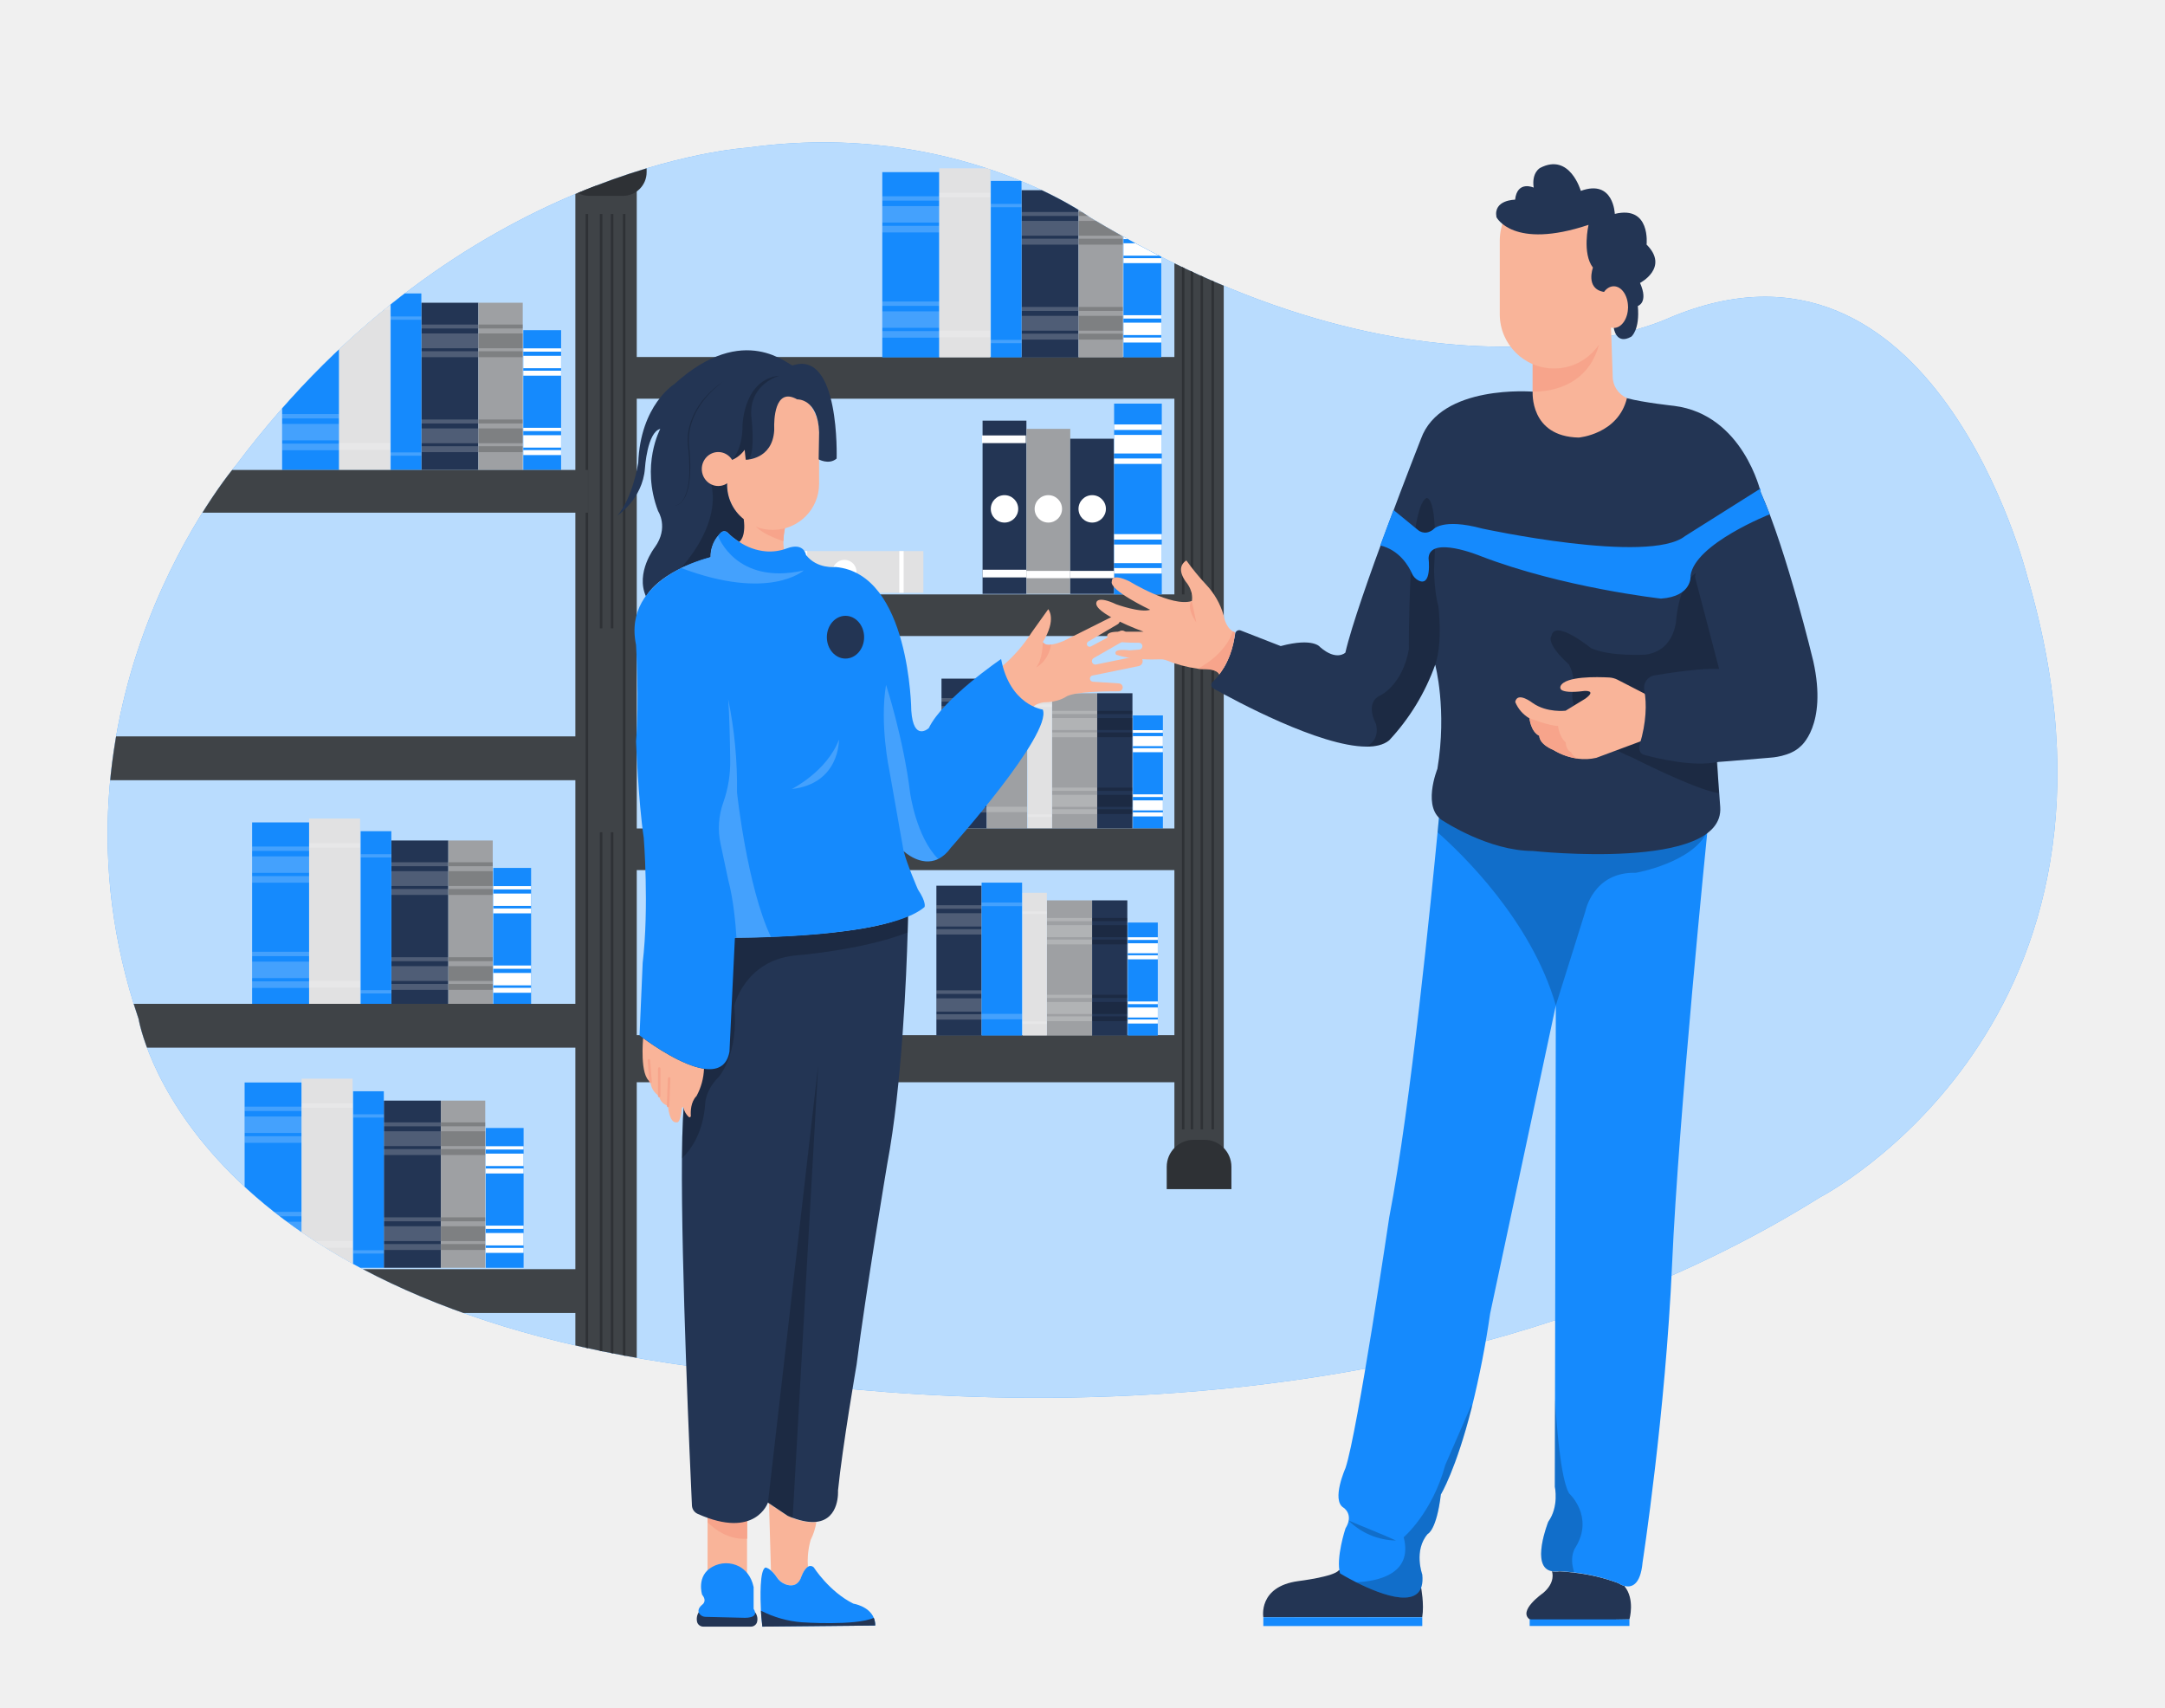
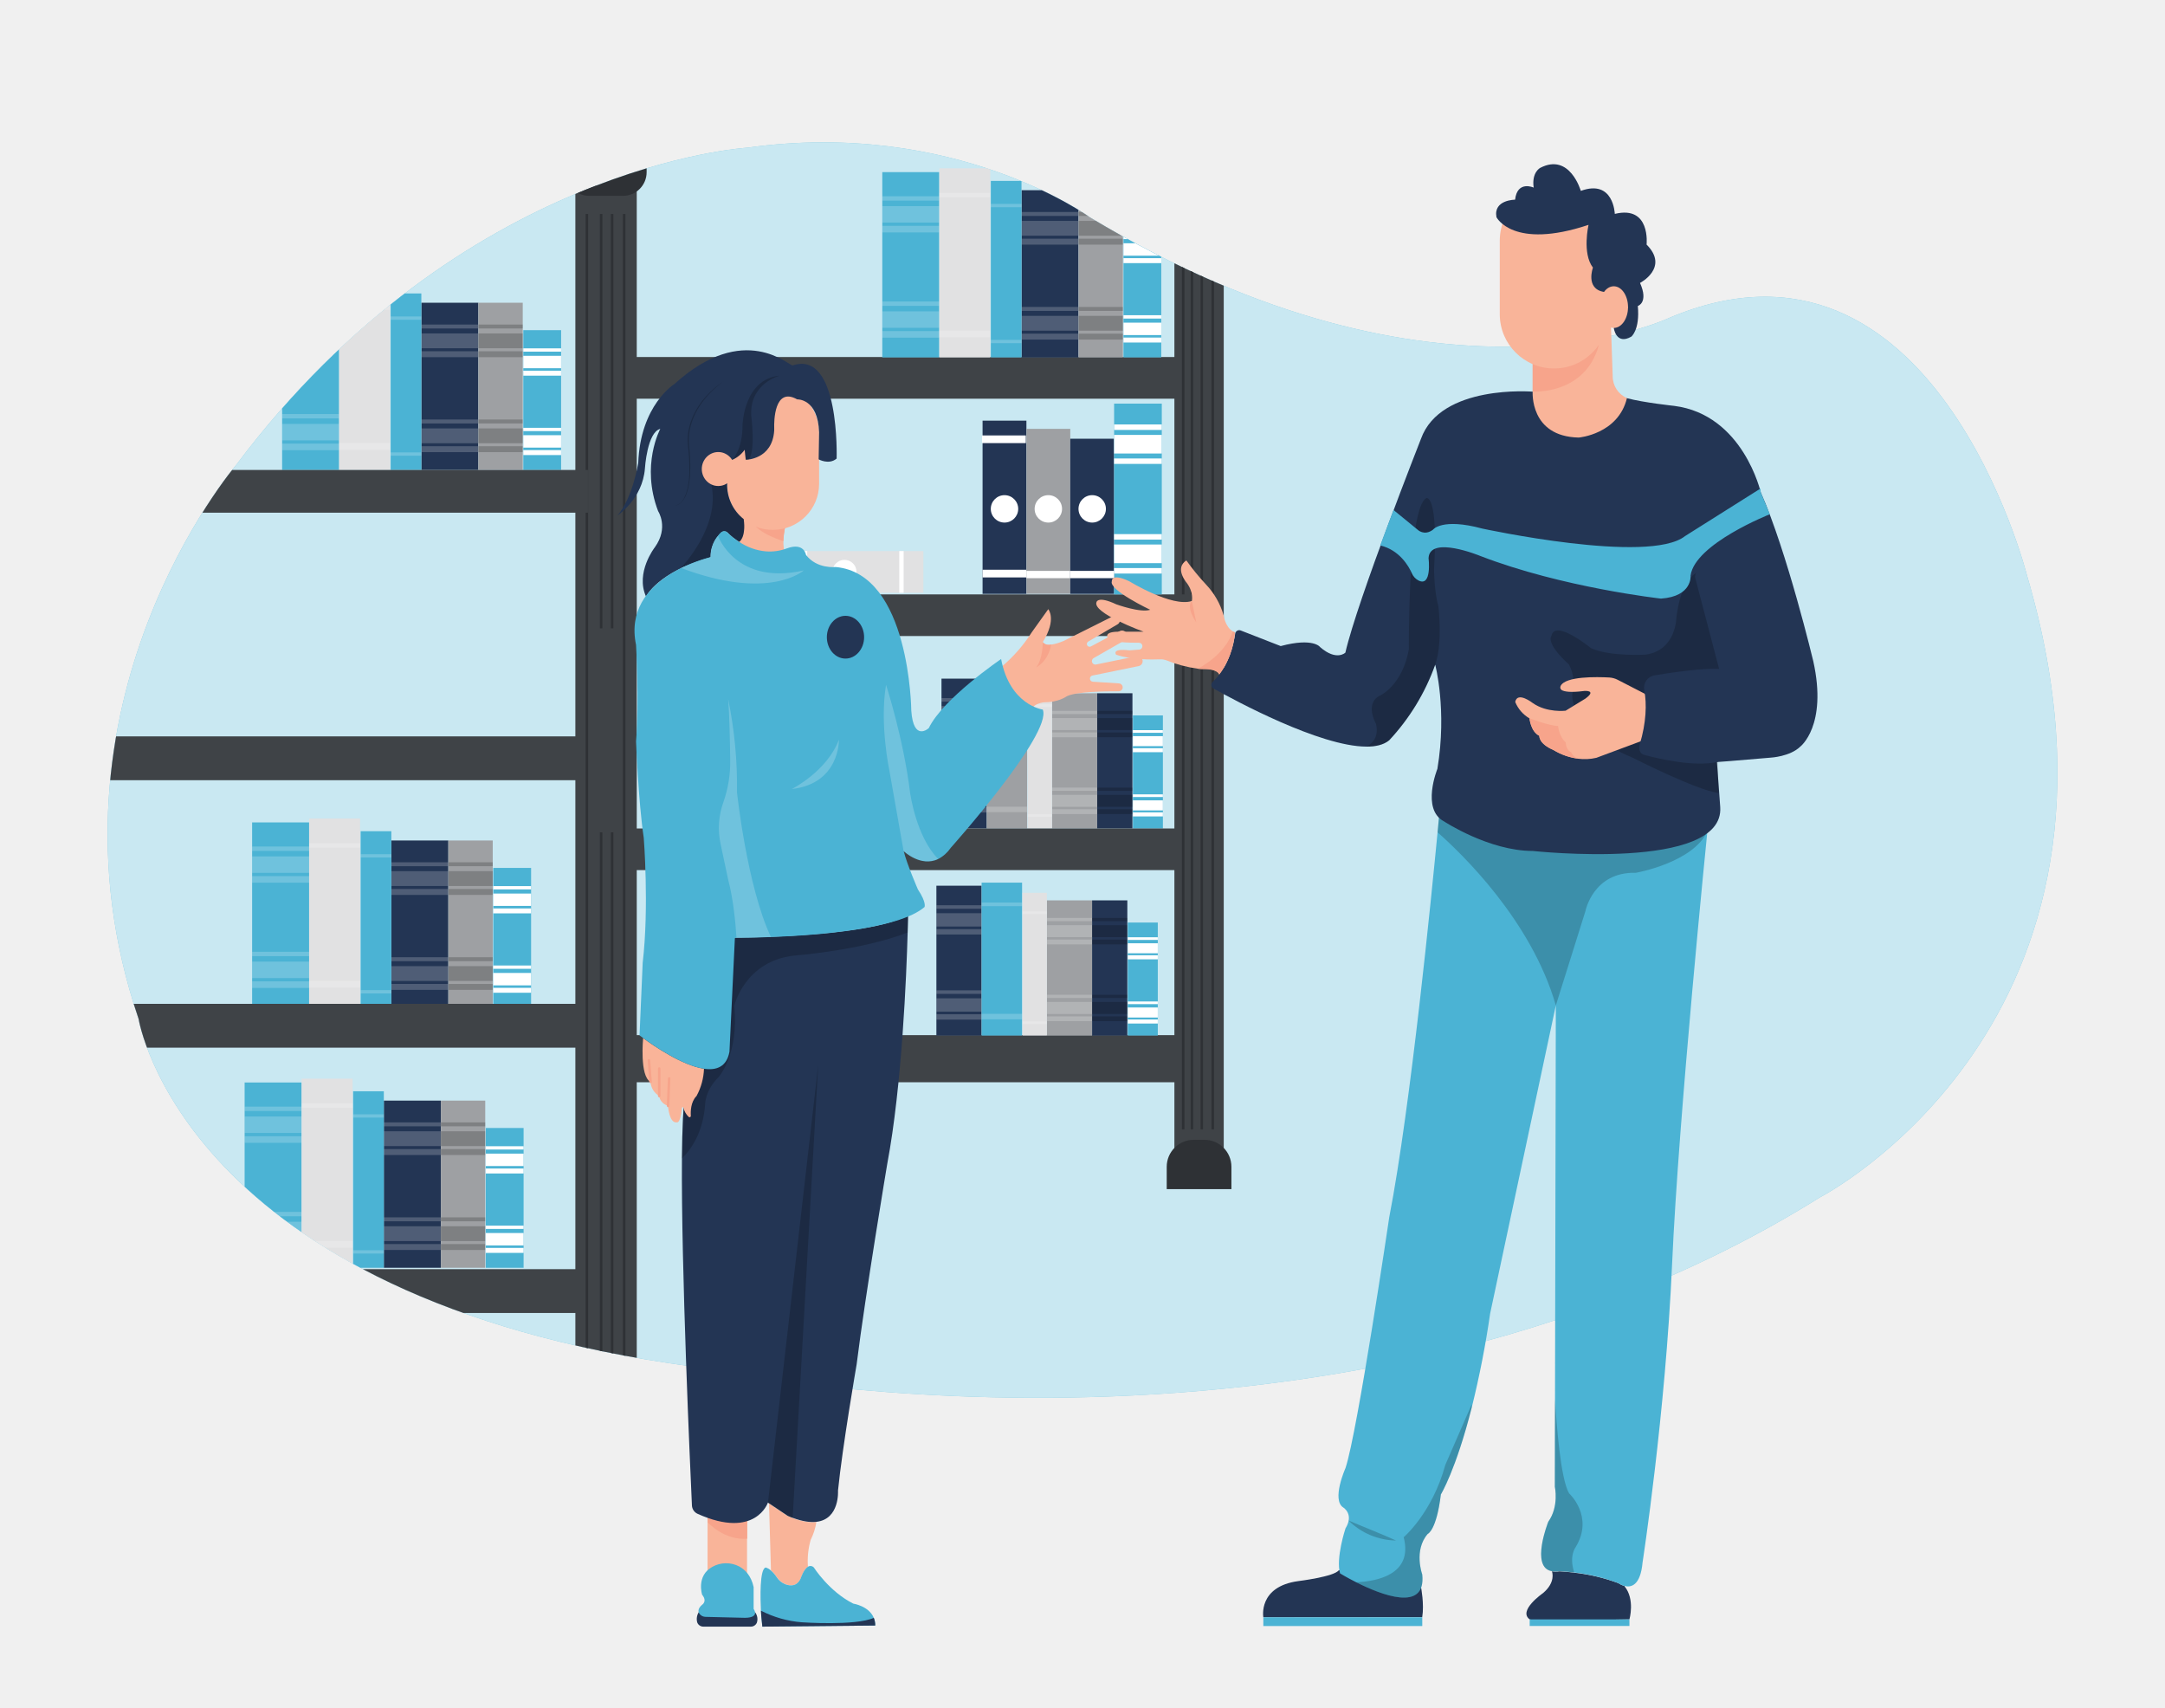
<svg xmlns="http://www.w3.org/2000/svg" width="865.76" height="682.89" viewBox="0 0 865.76 682.89">
  <defs>
    <clipPath id="a">
      <path d="M298.84,59.06s-114,6.57-204.27,126.68c0,0-82,95.52-39.14,221.67,0,0,17.82,111.56,221.68,139,0,0,253.39,55.51,450.64-67.66,0,0,135.45-69.7,82.85-248.54,0,0-37.26-148.16-143.34-103,0,0-91.61,43.83-231.44-40.33C435.82,86.89,381.9,47.44,298.84,59.06Z" fill="none" />
    </clipPath>
  </defs>
-   <path d="M298.84,59.06s-114,6.57-204.27,126.68c0,0-82,95.52-39.14,221.67,0,0,17.82,111.56,221.68,139,0,0,253.39,55.51,450.64-67.66,0,0,135.45-69.7,82.85-248.54,0,0-37.26-148.16-143.34-103,0,0-91.61,43.83-231.44-40.33C435.82,86.89,381.9,47.44,298.84,59.06Z" fill="#158afd" />
+   <path d="M298.84,59.06s-114,6.57-204.27,126.68c0,0-82,95.52-39.14,221.67,0,0,17.82,111.56,221.68,139,0,0,253.39,55.51,450.64-67.66,0,0,135.45-69.7,82.85-248.54,0,0-37.26-148.16-143.34-103,0,0-91.61,43.83-231.44-40.33C435.82,86.89,381.9,47.44,298.84,59.06Z" fill="#4bb3d4" />
  <path d="M298.84,59.06s-114,6.57-204.27,126.68c0,0-82,95.52-39.14,221.67,0,0,17.82,111.56,221.68,139,0,0,253.39,55.51,450.64-67.66,0,0,135.45-69.7,82.85-248.54,0,0-37.26-148.16-143.34-103,0,0-91.61,43.83-231.44-40.33C435.82,86.89,381.9,47.44,298.84,59.06Z" fill="#fff" opacity="0.7" />
  <g clip-path="url(#a)">
    <rect x="252.44" y="413.87" width="221.36" height="18.85" fill="#3f4347" />
    <rect x="376.49" y="271.33" width="18.09" height="59.91" fill="#233554" />
    <g opacity="0.2">
      <rect x="376.49" y="279.13" width="18.09" height="1.42" fill="#fff" />
      <rect x="376.49" y="288.7" width="18.09" height="2.13" fill="#fff" />
      <rect x="376.49" y="282.32" width="18.09" height="5.32" fill="#fff" />
    </g>
    <g opacity="0.2">
      <rect x="376.49" y="313.16" width="18.09" height="1.42" fill="#fff" />
      <rect x="376.49" y="322.73" width="18.09" height="2.13" fill="#fff" />
      <rect x="376.49" y="316.35" width="18.09" height="5.32" fill="#fff" />
    </g>
    <rect x="420.67" y="277.18" width="18.09" height="54.06" fill="#9ea0a3" />
    <g opacity="0.2">
      <rect x="420.67" y="284.22" width="18.09" height="1.28" fill="#fff" />
      <rect x="420.67" y="292.85" width="18.09" height="1.92" fill="#fff" />
      <rect x="420.67" y="287.1" width="18.09" height="4.8" fill="#fff" />
    </g>
    <g opacity="0.2">
      <rect x="420.67" y="314.92" width="18.09" height="1.28" fill="#fff" />
      <rect x="420.67" y="323.56" width="18.09" height="1.92" fill="#fff" />
      <rect x="420.67" y="317.8" width="18.09" height="4.8" fill="#fff" />
    </g>
    <rect x="438.76" y="277.18" width="14.09" height="54.06" fill="#233554" />
    <g opacity="0.2">
      <rect x="438.76" y="284.22" width="14.09" height="1.28" />
      <rect x="438.76" y="292.85" width="14.09" height="1.92" />
      <rect x="438.76" y="287.1" width="14.09" height="4.8" />
    </g>
    <g opacity="0.2">
      <rect x="438.76" y="314.92" width="14.09" height="1.28" />
      <rect x="438.76" y="323.56" width="14.09" height="1.92" />
      <rect x="438.76" y="317.8" width="14.09" height="4.8" />
    </g>
-     <rect x="453.03" y="286.04" width="12" height="45.2" fill="#158afd" />
+     <rect x="453.03" y="286.04" width="12" height="45.2" fill="#4bb3d4" />
    <rect x="453.03" y="291.93" width="12" height="1.07" fill="#fff" />
    <rect x="453.03" y="299.15" width="12" height="1.6" fill="#fff" />
    <rect x="453.03" y="294.33" width="12" height="4.01" fill="#fff" />
    <rect x="453.03" y="317.6" width="12" height="1.07" fill="#fff" />
    <rect x="453.03" y="324.82" width="12" height="1.6" fill="#fff" />
    <rect x="453.03" y="320.01" width="12" height="4.01" fill="#fff" />
    <rect x="394.58" y="270.09" width="16.18" height="61.15" fill="#9ea0a3" />
    <rect x="410.93" y="274.17" width="9.74" height="57.07" fill="#e1e1e2" />
    <rect x="394.58" y="278.05" width="16.18" height="1.45" fill="#fff" opacity="0.2" />
    <rect x="394.58" y="322.55" width="16.18" height="2.17" fill="#fff" opacity="0.2" />
    <rect x="410.93" y="281.61" width="9.74" height="1.06" fill="#fff" opacity="0.2" />
    <rect x="410.93" y="325.57" width="9.74" height="1.06" fill="#fff" opacity="0.2" />
    <rect x="469.63" y="95.85" width="19.73" height="365.58" fill="#3f4347" />
    <rect x="472.64" y="100.01" width="1" height="351.55" fill="#2e3135" />
    <rect x="476.15" y="100.01" width="1" height="351.55" fill="#2e3135" />
    <rect x="480.09" y="100.01" width="1" height="351.55" fill="#2e3135" />
    <rect x="484.47" y="100.01" width="1" height="351.55" fill="#2e3135" />
    <rect x="230.08" y="74.37" width="24.55" height="473.84" fill="#3f4347" />
    <rect x="234.18" y="85.55" width="1" height="457.19" fill="#2e3135" />
    <rect x="249.09" y="85.55" width="1" height="457.19" fill="#2e3135" />
    <rect x="239.88" y="85.55" width="1" height="165.69" fill="#2e3135" />
    <rect x="244.27" y="85.55" width="1" height="165.69" fill="#2e3135" />
    <rect x="239.88" y="332.77" width="1" height="209.53" fill="#2e3135" />
    <rect x="244.27" y="332.77" width="1" height="209.53" fill="#2e3135" />
    <path d="M477.35,455.73h4.29a10.79,10.79,0,0,1,10.79,10.79v8.94a0,0,0,0,1,0,0H466.56a0,0,0,0,1,0,0v-8.94a10.79,10.79,0,0,1,10.79-10.79Z" fill="#2e3135" />
    <rect x="252.65" y="142.75" width="218.29" height="16.66" fill="#3f4347" />
    <rect x="264.27" y="237.65" width="218.29" height="16.66" fill="#3f4347" />
    <rect x="253.09" y="331.24" width="218.29" height="16.66" fill="#3f4347" />
-     <rect x="112.82" y="113.82" width="22.79" height="74.08" fill="#158afd" />
+     <rect x="112.82" y="113.82" width="22.79" height="74.08" fill="#4bb3d4" />
    <g opacity="0.2">
      <rect x="112.82" y="123.47" width="22.79" height="1.75" fill="#fff" />
      <rect x="112.82" y="135.3" width="22.79" height="2.63" fill="#fff" />
      <rect x="112.82" y="127.41" width="22.79" height="6.58" fill="#fff" />
    </g>
    <g opacity="0.2">
      <rect x="112.82" y="165.55" width="22.79" height="1.75" fill="#fff" />
      <rect x="112.82" y="177.38" width="22.79" height="2.63" fill="#fff" />
      <rect x="112.82" y="169.49" width="22.79" height="6.58" fill="#fff" />
    </g>
    <rect x="168.49" y="121.05" width="22.79" height="66.85" fill="#233554" />
    <g opacity="0.2">
      <rect x="168.49" y="129.76" width="22.79" height="1.58" fill="#fff" />
      <rect x="168.49" y="140.44" width="22.79" height="2.37" fill="#fff" />
      <rect x="168.49" y="133.32" width="22.79" height="5.93" fill="#fff" />
    </g>
    <g opacity="0.2">
      <rect x="168.49" y="167.73" width="22.79" height="1.58" fill="#fff" />
      <rect x="168.49" y="178.41" width="22.79" height="2.37" fill="#fff" />
      <rect x="168.49" y="171.29" width="22.79" height="5.93" fill="#fff" />
    </g>
    <rect x="191.29" y="121.05" width="17.75" height="66.85" fill="#9ea0a3" />
    <g opacity="0.2">
      <rect x="191.29" y="129.76" width="17.75" height="1.58" />
      <rect x="191.29" y="140.44" width="17.75" height="2.37" />
      <rect x="191.29" y="133.32" width="17.75" height="5.93" />
    </g>
    <g opacity="0.2">
      <rect x="191.29" y="167.73" width="17.75" height="1.58" />
      <rect x="191.29" y="178.41" width="17.75" height="2.37" />
      <rect x="191.29" y="171.29" width="17.75" height="5.93" />
    </g>
-     <rect x="209.26" y="132.01" width="15.12" height="55.89" fill="#158afd" />
+     <rect x="209.26" y="132.01" width="15.12" height="55.89" fill="#4bb3d4" />
    <rect x="209.26" y="139.29" width="15.12" height="1.32" fill="#fff" />
    <rect x="209.26" y="148.22" width="15.12" height="1.98" fill="#fff" />
    <rect x="209.26" y="142.26" width="15.12" height="4.96" fill="#fff" />
    <rect x="209.26" y="171.04" width="15.12" height="1.32" fill="#fff" />
    <rect x="209.26" y="179.96" width="15.12" height="1.98" fill="#fff" />
    <rect x="209.26" y="174.01" width="15.12" height="4.96" fill="#fff" />
    <rect x="135.62" y="112.29" width="20.38" height="75.61" fill="#e1e1e2" />
-     <rect x="156.22" y="117.33" width="12.27" height="70.57" fill="#158afd" />
+     <rect x="156.22" y="117.33" width="12.27" height="70.57" fill="#4bb3d4" />
    <rect x="135.62" y="122.13" width="20.38" height="1.79" fill="#fff" opacity="0.2" />
    <rect x="135.62" y="177.16" width="20.38" height="2.68" fill="#fff" opacity="0.2" />
    <rect x="156.22" y="126.53" width="12.27" height="1.32" fill="#fff" opacity="0.2" />
    <rect x="156.22" y="180.89" width="12.27" height="1.32" fill="#fff" opacity="0.2" />
-     <rect x="352.82" y="68.82" width="22.79" height="74.08" fill="#158afd" />
+     <rect x="352.82" y="68.82" width="22.79" height="74.08" fill="#4bb3d4" />
    <g opacity="0.2">
      <rect x="352.82" y="78.47" width="22.79" height="1.75" fill="#fff" />
      <rect x="352.82" y="90.3" width="22.79" height="2.63" fill="#fff" />
      <rect x="352.82" y="82.41" width="22.79" height="6.58" fill="#fff" />
    </g>
    <g opacity="0.2">
      <rect x="352.82" y="120.55" width="22.79" height="1.75" fill="#fff" />
      <rect x="352.82" y="132.38" width="22.79" height="2.63" fill="#fff" />
      <rect x="352.82" y="124.49" width="22.79" height="6.58" fill="#fff" />
    </g>
    <rect x="408.49" y="76.05" width="22.79" height="66.85" fill="#233554" />
    <g opacity="0.2">
      <rect x="408.49" y="84.76" width="22.79" height="1.58" fill="#fff" />
      <rect x="408.49" y="95.44" width="22.79" height="2.37" fill="#fff" />
      <rect x="408.49" y="88.32" width="22.79" height="5.93" fill="#fff" />
    </g>
    <g opacity="0.2">
      <rect x="408.49" y="122.73" width="22.79" height="1.58" fill="#fff" />
      <rect x="408.49" y="133.41" width="22.79" height="2.37" fill="#fff" />
      <rect x="408.49" y="126.29" width="22.79" height="5.93" fill="#fff" />
    </g>
    <rect x="431.29" y="76.05" width="17.75" height="66.85" fill="#9ea0a3" />
    <g opacity="0.2">
      <rect x="431.29" y="84.76" width="17.75" height="1.58" />
      <rect x="431.29" y="95.44" width="17.75" height="2.37" />
      <rect x="431.29" y="88.32" width="17.75" height="5.93" />
    </g>
    <g opacity="0.2">
      <rect x="431.29" y="122.73" width="17.75" height="1.58" />
      <rect x="431.29" y="133.41" width="17.75" height="2.37" />
      <rect x="431.29" y="126.29" width="17.75" height="5.93" />
    </g>
-     <rect x="449.26" y="87.01" width="15.12" height="55.89" fill="#158afd" />
+     <rect x="449.26" y="87.01" width="15.12" height="55.89" fill="#4bb3d4" />
    <rect x="449.26" y="94.29" width="15.12" height="1.32" fill="#fff" />
    <rect x="449.26" y="103.22" width="15.12" height="1.98" fill="#fff" />
    <rect x="449.26" y="97.26" width="15.12" height="4.96" fill="#fff" />
    <rect x="449.26" y="126.04" width="15.12" height="1.32" fill="#fff" />
    <rect x="449.26" y="134.96" width="15.12" height="1.98" fill="#fff" />
    <rect x="449.26" y="129.01" width="15.12" height="4.96" fill="#fff" />
    <rect x="375.62" y="67.29" width="20.38" height="75.61" fill="#e1e1e2" />
-     <rect x="396.22" y="72.33" width="12.27" height="70.57" fill="#158afd" />
+     <rect x="396.22" y="72.33" width="12.27" height="70.57" fill="#4bb3d4" />
    <rect x="375.62" y="77.13" width="20.38" height="1.79" fill="#fff" opacity="0.2" />
    <rect x="375.62" y="132.16" width="20.38" height="2.68" fill="#fff" opacity="0.2" />
    <rect x="396.22" y="81.53" width="12.27" height="1.32" fill="#fff" opacity="0.2" />
    <rect x="396.22" y="135.89" width="12.27" height="1.32" fill="#fff" opacity="0.2" />
-     <rect x="100.82" y="328.82" width="22.79" height="74.08" fill="#158afd" />
+     <rect x="100.82" y="328.82" width="22.79" height="74.08" fill="#4bb3d4" />
    <g opacity="0.2">
      <rect x="100.82" y="338.47" width="22.79" height="1.75" fill="#fff" />
      <rect x="100.82" y="350.3" width="22.79" height="2.63" fill="#fff" />
      <rect x="100.82" y="342.41" width="22.79" height="6.58" fill="#fff" />
    </g>
    <g opacity="0.2">
      <rect x="100.82" y="380.55" width="22.79" height="1.75" fill="#fff" />
      <rect x="100.82" y="392.38" width="22.79" height="2.63" fill="#fff" />
      <rect x="100.82" y="384.49" width="22.79" height="6.58" fill="#fff" />
    </g>
    <rect x="156.49" y="336.05" width="22.79" height="66.85" fill="#233554" />
    <g opacity="0.2">
      <rect x="156.49" y="344.76" width="22.79" height="1.58" fill="#fff" />
      <rect x="156.49" y="355.44" width="22.79" height="2.37" fill="#fff" />
      <rect x="156.49" y="348.32" width="22.79" height="5.93" fill="#fff" />
    </g>
    <g opacity="0.2">
      <rect x="156.49" y="382.73" width="22.79" height="1.58" fill="#fff" />
      <rect x="156.49" y="393.41" width="22.79" height="2.37" fill="#fff" />
      <rect x="156.49" y="386.29" width="22.79" height="5.93" fill="#fff" />
    </g>
    <rect x="179.29" y="336.05" width="17.75" height="66.85" fill="#9ea0a3" />
    <g opacity="0.2">
      <rect x="179.29" y="344.76" width="17.75" height="1.58" />
      <rect x="179.29" y="355.44" width="17.75" height="2.37" />
      <rect x="179.29" y="348.32" width="17.75" height="5.93" />
    </g>
    <g opacity="0.2">
      <rect x="179.29" y="382.73" width="17.75" height="1.58" />
      <rect x="179.29" y="393.41" width="17.75" height="2.37" />
      <rect x="179.29" y="386.29" width="17.75" height="5.93" />
    </g>
-     <rect x="197.26" y="347.01" width="15.12" height="55.89" fill="#158afd" />
+     <rect x="197.26" y="347.01" width="15.12" height="55.89" fill="#4bb3d4" />
    <rect x="197.26" y="354.29" width="15.12" height="1.32" fill="#fff" />
    <rect x="197.26" y="363.22" width="15.12" height="1.98" fill="#fff" />
    <rect x="197.26" y="357.26" width="15.12" height="4.96" fill="#fff" />
    <rect x="197.26" y="386.04" width="15.12" height="1.32" fill="#fff" />
    <rect x="197.26" y="394.96" width="15.12" height="1.98" fill="#fff" />
    <rect x="197.26" y="389.01" width="15.12" height="4.96" fill="#fff" />
    <rect x="123.62" y="327.29" width="20.38" height="75.61" fill="#e1e1e2" />
-     <rect x="144.22" y="332.33" width="12.27" height="70.57" fill="#158afd" />
+     <rect x="144.22" y="332.33" width="12.27" height="70.57" fill="#4bb3d4" />
    <rect x="123.62" y="337.13" width="20.38" height="1.79" fill="#fff" opacity="0.2" />
    <rect x="123.62" y="392.16" width="20.38" height="2.68" fill="#fff" opacity="0.2" />
    <rect x="144.22" y="341.53" width="12.27" height="1.32" fill="#fff" opacity="0.2" />
    <rect x="144.22" y="395.89" width="12.27" height="1.32" fill="#fff" opacity="0.2" />
-     <rect x="97.82" y="432.82" width="22.79" height="74.08" fill="#158afd" />
+     <rect x="97.82" y="432.82" width="22.79" height="74.08" fill="#4bb3d4" />
    <g opacity="0.2">
      <rect x="97.82" y="442.47" width="22.79" height="1.75" fill="#fff" />
      <rect x="97.82" y="454.3" width="22.79" height="2.63" fill="#fff" />
      <rect x="97.82" y="446.41" width="22.79" height="6.58" fill="#fff" />
    </g>
    <g opacity="0.2">
      <rect x="97.82" y="484.55" width="22.79" height="1.75" fill="#fff" />
      <rect x="97.82" y="496.38" width="22.79" height="2.63" fill="#fff" />
      <rect x="97.82" y="488.49" width="22.79" height="6.58" fill="#fff" />
    </g>
    <rect x="153.49" y="440.05" width="22.79" height="66.85" fill="#233554" />
    <g opacity="0.2">
      <rect x="153.49" y="448.76" width="22.79" height="1.58" fill="#fff" />
      <rect x="153.49" y="459.44" width="22.79" height="2.37" fill="#fff" />
      <rect x="153.49" y="452.32" width="22.79" height="5.93" fill="#fff" />
    </g>
    <g opacity="0.2">
      <rect x="153.49" y="486.73" width="22.79" height="1.58" fill="#fff" />
      <rect x="153.49" y="497.41" width="22.79" height="2.37" fill="#fff" />
      <rect x="153.49" y="490.29" width="22.79" height="5.93" fill="#fff" />
    </g>
    <rect x="176.29" y="440.05" width="17.75" height="66.85" fill="#9ea0a3" />
    <g opacity="0.2">
      <rect x="176.29" y="448.76" width="17.75" height="1.58" />
      <rect x="176.29" y="459.44" width="17.75" height="2.37" />
      <rect x="176.29" y="452.32" width="17.75" height="5.93" />
    </g>
    <g opacity="0.2">
      <rect x="176.29" y="486.73" width="17.75" height="1.58" />
      <rect x="176.29" y="497.41" width="17.75" height="2.37" />
      <rect x="176.29" y="490.29" width="17.75" height="5.93" />
    </g>
-     <rect x="194.26" y="451.01" width="15.12" height="55.89" fill="#158afd" />
+     <rect x="194.26" y="451.01" width="15.12" height="55.89" fill="#4bb3d4" />
    <rect x="194.26" y="458.29" width="15.12" height="1.32" fill="#fff" />
    <rect x="194.26" y="467.22" width="15.12" height="1.98" fill="#fff" />
    <rect x="194.26" y="461.26" width="15.12" height="4.96" fill="#fff" />
    <rect x="194.26" y="490.04" width="15.12" height="1.32" fill="#fff" />
    <rect x="194.26" y="498.96" width="15.12" height="1.98" fill="#fff" />
    <rect x="194.26" y="493.01" width="15.12" height="4.96" fill="#fff" />
    <rect x="120.62" y="431.29" width="20.38" height="75.61" fill="#e1e1e2" />
-     <rect x="141.22" y="436.33" width="12.27" height="70.57" fill="#158afd" />
+     <rect x="141.22" y="436.33" width="12.27" height="70.57" fill="#4bb3d4" />
    <rect x="120.62" y="441.13" width="20.38" height="1.79" fill="#fff" opacity="0.2" />
    <rect x="120.62" y="496.16" width="20.38" height="2.68" fill="#fff" opacity="0.2" />
    <rect x="141.22" y="445.53" width="12.27" height="1.32" fill="#fff" opacity="0.2" />
    <rect x="141.22" y="499.89" width="12.27" height="1.32" fill="#fff" opacity="0.2" />
    <rect x="392.92" y="168.18" width="17.53" height="69.26" fill="#233554" />
    <rect x="392.92" y="227.79" width="17.53" height="3.07" fill="#fff" />
    <rect x="392.7" y="174.09" width="17.53" height="3.07" fill="#fff" />
    <circle cx="401.69" cy="203.46" r="5.48" fill="#fff" />
    <rect x="410.46" y="171.46" width="17.53" height="65.97" fill="#9ea0a3" />
    <rect x="410.46" y="228.25" width="17.53" height="2.92" fill="#fff" />
    <circle cx="419.22" cy="203.46" r="5.48" fill="#fff" />
    <rect x="427.99" y="175.41" width="17.53" height="62.03" fill="#233554" />
-     <rect x="445.52" y="161.38" width="19.07" height="76.27" fill="#158afd" />
+     <rect x="445.52" y="161.38" width="19.07" height="76.27" fill="#4bb3d4" />
    <rect x="445.52" y="169.72" width="19.07" height="2.18" fill="#fff" />
    <rect x="445.52" y="183.31" width="19.07" height="2.18" fill="#fff" />
    <rect x="445.52" y="173.89" width="19.07" height="7.44" fill="#fff" />
    <rect x="445.52" y="213.56" width="19.07" height="2.18" fill="#fff" />
    <rect x="445.52" y="227.14" width="19.07" height="2.18" fill="#fff" />
    <rect x="445.52" y="217.72" width="19.07" height="7.44" fill="#fff" />
    <rect x="427.99" y="228.25" width="17.53" height="2.92" fill="#fff" />
    <circle cx="436.76" cy="203.46" r="5.48" fill="#fff" />
    <rect x="314.02" y="220.34" width="55.23" height="16.66" fill="#e1e1e2" />
    <rect x="359.61" y="220.34" width="1.75" height="16.66" fill="#fff" />
    <rect x="321.04" y="220.34" width="1.75" height="16.66" fill="#fff" />
    <circle cx="337.69" cy="228.67" r="4.82" fill="#fff" />
    <rect x="70.74" y="187.9" width="164.38" height="17.1" fill="#3f4347" />
    <rect x="34.36" y="294.42" width="198.57" height="17.53" fill="#3f4347" />
    <rect x="34.36" y="401.37" width="198.57" height="17.53" fill="#3f4347" />
    <rect x="34.36" y="507.45" width="198.57" height="17.53" fill="#3f4347" />
    <rect x="374.45" y="354.14" width="18.09" height="59.91" fill="#233554" />
    <g opacity="0.2">
      <rect x="374.45" y="361.94" width="18.09" height="1.42" fill="#fff" />
      <rect x="374.45" y="371.51" width="18.09" height="2.13" fill="#fff" />
      <rect x="374.45" y="365.13" width="18.09" height="5.32" fill="#fff" />
    </g>
    <g opacity="0.2">
      <rect x="374.45" y="395.97" width="18.09" height="1.42" fill="#fff" />
      <rect x="374.45" y="405.54" width="18.09" height="2.13" fill="#fff" />
      <rect x="374.45" y="399.16" width="18.09" height="5.32" fill="#fff" />
    </g>
    <rect x="418.63" y="359.99" width="18.09" height="54.06" fill="#9ea0a3" />
    <g opacity="0.2">
      <rect x="418.63" y="367.03" width="18.09" height="1.28" fill="#fff" />
      <rect x="418.63" y="375.67" width="18.09" height="1.92" fill="#fff" />
      <rect x="418.63" y="369.91" width="18.09" height="4.8" fill="#fff" />
    </g>
    <g opacity="0.2">
      <rect x="418.63" y="397.74" width="18.09" height="1.28" fill="#fff" />
      <rect x="418.63" y="406.37" width="18.09" height="1.92" fill="#fff" />
      <rect x="418.63" y="400.62" width="18.09" height="4.8" fill="#fff" />
    </g>
    <rect x="436.72" y="359.99" width="14.09" height="54.06" fill="#233554" />
    <g opacity="0.2">
      <rect x="436.72" y="367.03" width="14.09" height="1.28" />
      <rect x="436.72" y="375.67" width="14.09" height="1.92" />
      <rect x="436.72" y="369.91" width="14.09" height="4.8" />
    </g>
    <g opacity="0.2">
      <rect x="436.72" y="397.74" width="14.09" height="1.28" />
      <rect x="436.72" y="406.37" width="14.09" height="1.92" />
      <rect x="436.72" y="400.62" width="14.09" height="4.8" />
    </g>
-     <rect x="450.99" y="368.85" width="12" height="45.2" fill="#158afd" />
+     <rect x="450.99" y="368.85" width="12" height="45.2" fill="#4bb3d4" />
    <rect x="450.99" y="374.74" width="12" height="1.07" fill="#fff" />
    <rect x="450.99" y="381.96" width="12" height="1.6" fill="#fff" />
    <rect x="450.99" y="377.14" width="12" height="4.01" fill="#fff" />
    <rect x="450.99" y="400.41" width="12" height="1.07" fill="#fff" />
    <rect x="450.99" y="407.63" width="12" height="1.6" fill="#fff" />
    <rect x="450.99" y="402.82" width="12" height="4.01" fill="#fff" />
-     <rect x="392.54" y="352.9" width="16.18" height="61.15" fill="#158afd" />
+     <rect x="392.54" y="352.9" width="16.18" height="61.15" fill="#4bb3d4" />
    <rect x="408.89" y="356.98" width="9.74" height="57.07" fill="#e1e1e2" />
    <rect x="392.54" y="360.86" width="16.18" height="1.45" fill="#fff" opacity="0.2" />
    <rect x="392.54" y="405.37" width="16.18" height="2.17" fill="#fff" opacity="0.2" />
    <rect x="408.89" y="364.42" width="9.74" height="1.06" fill="#fff" opacity="0.2" />
    <rect x="408.89" y="408.38" width="9.74" height="1.06" fill="#fff" opacity="0.2" />
    <rect x="226.14" y="52.89" width="32.44" height="25.42" rx="9.46" fill="#2e3135" />
  </g>
  <path d="M324.16,615.75a31.15,31.15,0,0,0-1.08,10.68c-1.75,1.1-2.87,4.66-2.87,4.66-1.48,3.22-4.1,3.08-6.09,2.34a7.2,7.2,0,0,1-3.51-2.87,12.54,12.54,0,0,0-2.31-2.66l-.78-26.75,7.43,5c.7.31,1.38.57,2,.81,4,1.47,7.09,1.88,9.52,1.59A25.25,25.25,0,0,1,324.16,615.75Z" fill="#f9b499" />
  <path d="M279.46,644.54a5.18,5.18,0,0,0-.67,4.08,2.59,2.59,0,0,0,2.5,1.76h18.94a2.61,2.61,0,0,0,2.43-1.58,4.52,4.52,0,0,0-.67-4.12Z" fill="#233554" />
  <rect x="282.95" y="603.92" width="15.78" height="30.25" fill="#f9b499" />
  <path d="M283,603.92l0,4.75s6.57,7.32,15.8,6.54l0-11.29Z" fill="#f7a48b" />
  <path d="M363.12,366s0,2.51-.16,6.84c-.47,16.81-2.24,61.14-8.16,92.52,0,0-8.75,52.16-12.25,80.22,0,0-5.69,32.87-7.44,50.41,0,0,.78,11.39-8.61,12.48-2.43.29-5.54-.12-9.52-1.59-.65-.24-1.33-.5-2-.81l-7.43-5-.46-.3s-4.95,14.85-28.07,4.53A3.87,3.87,0,0,1,276.7,602c-.68-14.65-4.33-95.18-4-138.87.11-12.27.52-21.64,1.41-25.82l19.7-62.43S346.05,375,363.12,366Z" fill="#233554" />
  <path d="M327.18,425.94l-10.2,181c-.65-.24-1.33-.5-2-.81l-7.89-5.25Z" opacity="0.2" />
  <path d="M363.12,366s0,2.51-.16,6.84c-18.41,7.19-45.43,9.24-45.43,9.24-19.73,2.2-23.92,20.08-23.92,20.08,1.94,19.64-6.32,28.58-6.32,28.58C282,436,282,441.3,282,441.3c-.77,11.41-5.54,18.21-9.3,21.87.11-12.27.52-21.64,1.41-25.82l19.7-62.43S346.05,375,363.12,366Z" opacity="0.2" />
  <path d="M313.8,221s-13.15,3.06-19.28-4.39l1.75-13.15,4,.74L315.12,207a28.28,28.28,0,0,0-1.85,9.36A17.4,17.4,0,0,0,313.8,221Z" fill="#f9b499" />
  <path d="M315.12,207a28.28,28.28,0,0,0-1.85,9.36c-3.13-1-12.76-4.37-13.49-10.24l.47-1.89Z" fill="#f7a48b" />
  <path d="M651.59,647.48s-38.82.78-39.89,0C606.88,644,617,637,617,637c5.26-4.39,3.64-8.57,3.64-8.57l0-.15a8.7,8.7,0,0,0,2.91,0s2.39.08,6,.53A74.22,74.22,0,0,1,647.21,633a7.58,7.58,0,0,0,2.42,1.12l0,.12C653.9,639.43,651.59,647.48,651.59,647.48Z" fill="#233554" />
  <path d="M505.19,646.64s-2.2-12.28,14-14.47c0,0,14.46-1.76,16.22-4.39l32.84,6.81s1.35,6.77.48,12Z" fill="#233554" />
-   <path d="M682.75,332.52s-11.48,113.32-14.1,172.93-11.8,119.23-11.8,119.23c-.85,9.37-4.65,10.1-7.22,9.45a7.58,7.58,0,0,1-2.42-1.12,74.22,74.22,0,0,0-17.69-4.28c-3.6-.45-6-.53-6-.53a8.7,8.7,0,0,1-2.91,0c-8.8-1.44-1.47-19.78-1.47-19.78,4.38-6.14,2.62-14,2.62-14l.07-35.07v0L622.16,402,595.89,525.19a380.65,380.65,0,0,1-7.36,37.6c-6.32,24.91-12.34,34.73-12.34,34.73-1.75,14.47-5.26,15.79-5.26,15.79-5.7,6.57-2.19,16.22-2.19,16.22,1.6,15.25-16.41,8.16-26.42,3.1-3.81-1.91-6.45-3.54-6.45-3.54-1.76-6.13,2.18-18,2.18-18,3.51-5.7-.87-8.33-.87-8.33-4.83-3.06.87-15.78.87-15.78,4.82-14.46,17.51-100.38,17.51-100.38,8.6-44.22,17-129.89,19.31-153.83.39-4.07.6-6.35.6-6.35l55-11.67Z" fill="#158afd" />
+   <path d="M682.75,332.52s-11.48,113.32-14.1,172.93-11.8,119.23-11.8,119.23c-.85,9.37-4.65,10.1-7.22,9.45a7.58,7.58,0,0,1-2.42-1.12,74.22,74.22,0,0,0-17.69-4.28c-3.6-.45-6-.53-6-.53a8.7,8.7,0,0,1-2.91,0c-8.8-1.44-1.47-19.78-1.47-19.78,4.38-6.14,2.62-14,2.62-14l.07-35.07v0L622.16,402,595.89,525.19a380.65,380.65,0,0,1-7.36,37.6c-6.32,24.91-12.34,34.73-12.34,34.73-1.75,14.47-5.26,15.79-5.26,15.79-5.7,6.57-2.19,16.22-2.19,16.22,1.6,15.25-16.41,8.16-26.42,3.1-3.81-1.91-6.45-3.54-6.45-3.54-1.76-6.13,2.18-18,2.18-18,3.51-5.7-.87-8.33-.87-8.33-4.83-3.06.87-15.78.87-15.78,4.82-14.46,17.51-100.38,17.51-100.38,8.6-44.22,17-129.89,19.31-153.83.39-4.07.6-6.35.6-6.35l55-11.67Z" fill="#4bb3d4" />
  <path d="M682.75,332.52c-6,12.5-28.6,16.45-28.6,16.45-17.09-.44-20.16,15.34-20.16,15.34L622.16,402c-9.79-34.06-37.86-60.92-47.29-69.21.39-4.07.6-6.35.6-6.35l55-11.67Z" opacity="0.2" />
  <path d="M719.89,298.54c-4.13,4-11.83,4.39-11.83,4.39-14.91,1.32-21.48,1.76-21.48,1.76l1.32,18c1.76,25.86-74.95,17.55-74.95,17.55-17.54,0-35.51-11.83-35.51-11.83-9.21-4.82-2.64-21-2.64-21,3.94-23.67-.88-41.64-.88-41.64A87.21,87.21,0,0,1,555.51,296c-2.18,1.79-5.36,2.54-9.17,2.52-18.61-.09-52.48-18.41-61.11-23.25a1.63,1.63,0,0,1-.29-2.63c6.41-5.95,8.39-15.2,9-19.28a1.62,1.62,0,0,1,2.2-1.28l16,6.24c13.15-3.51,15.78.43,15.78.43,6.57,5.7,10.08,2.19,10.08,2.19,4.82-21,30.23-85.48,30.23-85.48,7.88-21.92,44.7-18.86,44.7-18.86l37.7,2.62c6.57,1.75,18.85,3.06,18.85,3.06,27.61,3.5,34.64,34.62,34.64,34.62,10.52,23.67,21,67.5,21,67.5C730.85,290.21,719.89,298.54,719.89,298.54Z" fill="#233554" />
  <path d="M573.92,265.7A87.21,87.21,0,0,1,555.51,296c-2.18,1.79-5.36,2.54-9.17,2.52,1.54-.71,5.32-3.11,3.91-9.09,0,0-4.82-8.33,1.75-11.4,0,0,8.77-4,11.39-18.41,0,0-.45-56.55,7-60.49,0,0,4.82-1.76,3.08,28.49,0,0,0,8.76,1.75,14.9C575.22,242.47,577,257.37,573.92,265.7Z" opacity="0.2" />
  <path d="M657.92,277.4l33.47-5.59,1.31-24.55-7-18.84s-12.27-5.7-15.33,18.41c0,0,0,13.15-12.27,14.91,0,0-14.47.88-21.92-2.63,0,0-14.47-11.83-15.78-4.82,0,0-2.63,2.63,7,11.4a16,16,0,0,1,1.32,11.83s-1.31,14.91,24.12,25.42c0,0,25.5,13,34.44,14.16l-.69-19.43Z" opacity="0.2" />
  <path d="M588.53,562.79c-6.32,24.91-12.34,34.73-12.34,34.73-1.75,14.47-5.26,15.79-5.26,15.79-5.7,6.57-2.19,16.22-2.19,16.22,1.6,15.25-16.41,8.16-26.42,3.1,7.73-.31,22.93-2.81,19-18,0,0,11.39-9.64,16.65-28.93l10.51-24.11Z" opacity="0.2" />
  <g opacity="0.2">
    <path d="M539.25,607.94c5.49,2.38,13.6,5.51,19,8a27.55,27.55,0,0,1-19-8Z" />
  </g>
  <path d="M630.11,618.55s-2.8,3.5-.59,10.18c-3.6-.45-6-.53-6-.53-13.15,2.19-4.38-19.73-4.38-19.73,4.38-6.14,2.62-14,2.62-14l.07-35.07c.54,9.27,2.17,31.82,5.63,37.69C627.47,597.07,637.56,606.28,630.11,618.55Z" opacity="0.2" />
-   <rect x="611.7" y="647.48" width="39.89" height="2.63" fill="#158afd" />
-   <rect x="505.19" y="646.63" width="63.56" height="3.51" fill="#158afd" />
+   <rect x="611.7" y="647.48" width="39.89" height="2.63" fill="#4bb3d4" />
+   <rect x="505.19" y="646.63" width="63.56" height="3.51" fill="#4bb3d4" />
  <path d="M656.3,296.32,638.36,303a20.6,20.6,0,0,1-7.39.35,25,25,0,0,1-9.71-3.42c-6.13-2.63-5.7-5.7-5.7-5.7-3.5-1.75-3.94-7-3.94-7a13.47,13.47,0,0,1-5.7-6.57c.87-4.39,7,.43,7,.43,5.7,4,13.15,3.07,13.15,3.07l7.89-4.82c4.82-3.51-.44-3.07-.44-3.07-5.67.74-8,.23-9-.35a1.28,1.28,0,0,1-.46-1.62c1.87-4,14.62-3.67,19.43-3.42a8.48,8.48,0,0,1,3.39.92l11,5.66A34.38,34.38,0,0,1,656.3,296.32Z" fill="#f9b499" />
  <path d="M631,303.25l0,.05a25,25,0,0,1-9.71-3.42c-6.13-2.63-5.7-5.7-5.7-5.7-3.5-1.75-3.94-7-3.94-7s7.89,3.07,11.39,3.07c0,0,.44,4.38,3.07,6.57,0,0,0,3.07,2.2,3.95A4.19,4.19,0,0,0,631,303.25Z" fill="#f7a48b" />
  <path d="M278.53,438.23c-2.36,2.35-2.39,6.26-2.27,7.95a.52.52,0,0,1-.79.46,7.29,7.29,0,0,1-2.17-3.75.31.31,0,0,0-.61.06c-.59,6.53-2.05,5.8-2.05,5.8-3.07.44-3.51-6.57-3.51-6.57-3.51-1.32-3.51-3.95-3.51-3.95a7.23,7.23,0,0,1-3.51-5.7c-4.38-2.19-2.94-17.33-2.94-17.33l0-.15c4.06,3,15.66,11,24.35,12.25A24.68,24.68,0,0,1,278.53,438.23Z" fill="#f9b499" />
-   <path d="M282.13,646.47a3.09,3.09,0,0,1-2.31-1.09c-.67-.82-.95-2.1.95-3.76,0,0,2.19-1.32,0-4,0,0-2.43-7.58,4.07-11.14a11.27,11.27,0,0,1,10.78-.15c2.35,1.28,4.76,3.68,5.75,8.22v8.77s3.07,3.94-4.82,3.5Z" fill="#158afd" />
-   <path d="M350,649.93l-45.15.45-.44-4.38s-.06-.78-.12-2c-.24-4.8-.57-16.57,1.87-17.27a4.93,4.93,0,0,1,2.11,1.19,12.54,12.54,0,0,1,2.31,2.66,7.2,7.2,0,0,0,3.51,2.87c2,.74,4.61.88,6.09-2.34,0,0,1.12-3.56,2.87-4.66a1.86,1.86,0,0,1,2.39.27s6.14,9.65,15.79,14.46c0,0,6.23.94,8.19,5.69A8.13,8.13,0,0,1,350,649.93Z" fill="#158afd" />
+   <path d="M282.13,646.47a3.09,3.09,0,0,1-2.31-1.09c-.67-.82-.95-2.1.95-3.76,0,0,2.19-1.32,0-4,0,0-2.43-7.58,4.07-11.14a11.27,11.27,0,0,1,10.78-.15c2.35,1.28,4.76,3.68,5.75,8.22v8.77s3.07,3.94-4.82,3.5Z" fill="#4bb3d4" />
+   <path d="M350,649.93l-45.15.45-.44-4.38s-.06-.78-.12-2c-.24-4.8-.57-16.57,1.87-17.27a4.93,4.93,0,0,1,2.11,1.19,12.54,12.54,0,0,1,2.31,2.66,7.2,7.2,0,0,0,3.51,2.87c2,.74,4.61.88,6.09-2.34,0,0,1.12-3.56,2.87-4.66a1.86,1.86,0,0,1,2.39.27s6.14,9.65,15.79,14.46c0,0,6.23.94,8.19,5.69A8.13,8.13,0,0,1,350,649.93Z" fill="#4bb3d4" />
  <path d="M350,649.93l-45.15.45-.44-4.38s-.06-.78-.12-2a43,43,0,0,0,16.34,4.64s21.46,1.5,28.79-1.77A8.13,8.13,0,0,1,350,649.93Z" fill="#233554" />
  <path d="M400.78,266.37a60.32,60.32,0,0,0,11.83-13.59l6.58-9.21s3.5,4-2.19,13.15c0,0,.88,2.63,8.33-.44l19.84-9.93a1.88,1.88,0,0,1,2.14.35h0a1.85,1.85,0,0,1-.37,2.9l-11.78,6.93a1.1,1.1,0,0,0-.32,1.62h0a1.1,1.1,0,0,0,1.41.31l11.46-6.09a2.1,2.1,0,0,1,2.76.74h0a2.09,2.09,0,0,1-.74,2.93l-12.4,7.09a1.4,1.4,0,0,0-.6,1.72h0a1.39,1.39,0,0,0,1.57.84l16.2-3.32a2,2,0,0,1,2.38,1.54h0a2,2,0,0,1-1.57,2.42l-18.46,3.77a1.25,1.25,0,0,0-1,1.23h0a1.24,1.24,0,0,0,1.17,1.24l10.45.68a1.59,1.59,0,0,1,1.43,2h0a1.59,1.59,0,0,1-1.55,1.15c-4.16,0-17.81,0-21.14,2.22,0,0-3.07,2.19-8.77,2.19,0,0-4.38.44-4.82,3.07L403,280Z" fill="#f9b499" />
  <path d="M417,256.72s0,7-2.63,10.09c0,0,4.62-2,6-9.1A3,3,0,0,1,417,256.72Z" fill="#f7a48b" />
  <path d="M612.9,141.2v15.35s-1.31,18,18.42,18.4c0,0,15.78-1.32,19.28-15.78a9.48,9.48,0,0,1-5.7-8.77L644,124.54Z" fill="#f9b499" />
  <path d="M612.9,141.2v15.35s20.93,1.5,26.46-18.54Z" fill="#f7a48b" />
  <rect x="599.74" y="74.57" width="43.4" height="72.76" rx="21.7" fill="#f9b499" />
  <path d="M605.87,79.84s-8.77,0-7.45,7c0,0,6.58,13.15,36.82,3.06,0,0-2.63,11.4,1.76,17.1,0,0-3.12,8.46,4.36,9.71l9.67,6.07-5.7,8.32s.88,7,7,3.51c0,0,3.5-2.63,2.62-12.27,0,0,4.39-1.32.88-9.21,0,0,11.83-6.14,2.62-15.34,0,0,1.75-15.78-12.71-12.27,0,0-.44-14-13.59-9.2,0,0-4.39-15.35-16.22-9.21,0,0-3.51,1.76-2.63,7.9C613.32,75,606.74,72,605.87,79.84Z" fill="#233554" />
  <ellipse cx="645.33" cy="122.79" rx="5.7" ry="8.33" fill="#f9b499" />
  <path d="M686.58,304.69c-9,1.93-22.53-1.1-29.07-2.85-1.81-.48-2.35-2.39-1.8-4.2,2.63-8.7,2.86-16.24,1.82-21.76a5,5,0,0,1,4.1-5.86c6.91-1.14,18.92-2.89,25.82-2.59l-9.66-36.82s.71-7,9.48-7L717.08,264,707,291.13Z" fill="#233554" />
-   <path d="M557.24,203.9l9.65,7.89s2.63,2.63,6.14,0c0,0,3.5-4.83,19.72-.45,0,0,66.63,14.45,81.09,3l30.15-19,.1,1.47,3.66,8.8s-30,11.81-31.71,24.52c0,0,.88,8.33-11.83,9.21,0,0-39.45-4.37-72.33-17.08,0,0-20.17-8.32-20.61.88,0,0,1.45,11.91-4.17,8.88a5.77,5.77,0,0,1-2.49-2.76c-1.25-2.83-4.92-9.34-12.69-11.18Z" fill="#158afd" />
+   <path d="M557.24,203.9l9.65,7.89s2.63,2.63,6.14,0c0,0,3.5-4.83,19.72-.45,0,0,66.63,14.45,81.09,3l30.15-19,.1,1.47,3.66,8.8s-30,11.81-31.71,24.52c0,0,.88,8.33-11.83,9.21,0,0-39.45-4.37-72.33-17.08,0,0-20.17-8.32-20.61.88,0,0,1.45,11.91-4.17,8.88a5.77,5.77,0,0,1-2.49-2.76c-1.25-2.83-4.92-9.34-12.69-11.18Z" fill="#4bb3d4" />
  <path d="M493.84,252.87s-.76,9.77-6.28,16.8c0,0-.44-2.19-6.14-2.19a15,15,0,0,1-2.4-.11,51.76,51.76,0,0,1-12.5-3.32,6.65,6.65,0,0,0-2.68-.43c-3.19.13-11.28.24-17.48-1.83,0,0-2.2-2.63,5.25-1.76l3.95-.3a1.38,1.38,0,0,0,1.2-1.81,1.37,1.37,0,0,0-1.3-.93h0c-3.15,0-12.59,0-12.59-2.22,0,0-1.32-2.19,4.38-2.19h10.08s-20.6-7.45-18.85-11.83c0,0,.44-2.63,7.89.87,0,0,9.64,3.51,13.59,2.19,0,0-16.66-7.88-15.35-11.39,0,0-.43-3.51,7,0,0,0,17.1,10.51,25,7.88,0,0,.87-3.51-2.2-7.45,0,0-4.82-5.7,0-8.77a95.38,95.38,0,0,0,7.89,9.65,29.85,29.85,0,0,1,7,12.27s.63,4.64,3.73,6.48A5.39,5.39,0,0,0,493.84,252.87Z" fill="#f9b499" />
  <path d="M476.6,240.3s-2.62,1.94,1.76,8.52" fill="#f7a48b" />
  <path d="M493.84,252.87a31.66,31.66,0,0,1-6.28,16.8s-.44-2.19-6.14-2.19a15,15,0,0,1-2.4-.11c3.83-2.07,11.16-6.92,14-14.89A5.39,5.39,0,0,0,493.84,252.87Z" fill="#f7a48b" />
  <path d="M309.15,211.85h0a18.13,18.13,0,0,1-18.42-18.41v-20.6a18.39,18.39,0,0,1,18.4-18.41h0a18.41,18.41,0,0,1,18.42,18.4v20.61A18.41,18.41,0,0,1,309.15,211.85Z" fill="#f9b499" />
  <path d="M318.78,159.68s8.32-.44,8.77,13.15l-.18,10.83s4.12,2.32,7.19-.31c0,0,1.42-43.58-17.54-37.25-1.32.44-19.29-18-47.34,7.46,0,0-13.59,8.33-14.46,31.56,0,0-2.19,14-8.32,21,0,0,10.08-6.58,11-18.86,0,0,.88-14.46,6.14-15.78,0,0-7.89,14.47-.87,32.88,0,0,4.38,6.57-1.31,14.46,0,0-7.89,10.09-3.51,19.73,0,0,4.39-9.64,25.86-15.79a13.08,13.08,0,0,1,4.23-9.86A1.87,1.87,0,0,1,291,213a23.22,23.22,0,0,0,4.61,3.65s2.74-1.52,1.8-9.08a17.46,17.46,0,0,1-6.63-14.15l-.17-8.83a12,12,0,0,0,7.18-4.76l.44,4s10.64,0,11.37-11.74c0-.31,0-.62,0-.93C309.5,168.58,309.59,154.5,318.78,159.68Z" fill="#233554" />
  <path d="M269.69,202.22c3.48-.46,4.75-4.69,5.4-7.63l.35-2.24c.06-.85.22-2.33.22-3.17,0-.57,0-2.13,0-2.73l-.13-3.63c-.11-1.27-.34-4.22-.49-5.44-.43-6.17,2-12.23,5.72-17.06a38.59,38.59,0,0,1,6.5-6.4c1-.73,2-1.42,3-2.12-7.84,5.45-14.56,13.85-14.81,23.74a27.23,27.23,0,0,0,.22,3.61l.29,3.65a68.54,68.54,0,0,1,0,7.31c-.07.61-.18,2.14-.3,2.73s-.23,1.36-.31,1.81a22.78,22.78,0,0,1-1.1,3.49c-.88,1.86-2.32,4-4.56,4.08Z" opacity="0.2" />
  <path d="M272.28,227.06s16-16.4,12.16-33.33a6.92,6.92,0,0,0,6.26-.51,17.77,17.77,0,0,0,6.66,14.37s1.27,6-1.8,9.08a24.13,24.13,0,0,1-4.62-3.64,1.86,1.86,0,0,0-2.55-.1,12.82,12.82,0,0,0-4.23,9.88A100.67,100.67,0,0,0,272.28,227.06Z" opacity="0.2" />
  <path d="M292.86,183.76s4.07-3.75,4.07-13.83c0,0,.44-18.41,14.9-19.73,0,0-12.27,3.07-11.4,16.22,0,0,1.82,14.08-1.06,17.34l-1.19,0-.44-4A11.51,11.51,0,0,1,292.86,183.76Z" opacity="0.2" />
  <ellipse cx="287.22" cy="187.53" rx="6.58" ry="6.79" fill="#f9b499" />
-   <path d="M380.18,339a13.77,13.77,0,0,1-5,4.46c-7,3.38-13.8-3.14-13.8-3.14,1.31,5.26,5.7,15.34,5.7,15.34,3.51,5.26,2.63,7,2.63,7-10.27,8.77-42.41,11.29-61.39,12-6.86.26-12,.29-13.77.29h-.67l-2.18,45.58c-1.11,6-5.14,7.51-10.12,6.8-8.69-1.23-20.29-9.27-24.35-12.25-.94-.69-1.48-1.11-1.48-1.11L257,385c2.63-22.36.43-50,.43-50-2.2-14.91-3.08-38.58-3.08-38.58,1.31-15.78,0-38.57,0-38.57-5.7-27.18,29.8-35.08,29.8-35.08,0-5.69,3-8.53,3-8.53,2.1-3.27,3.81-1.25,3.81-1.25a25.78,25.78,0,0,0,4.62,3.64,22.4,22.4,0,0,0,10.66,3.82,19.4,19.4,0,0,0,8.46-1.2c6.88-2.52,7.62,2.64,7.62,2.64,4.38,5.7,11.83,4.82,11.83,4.82,29.81,2.62,30.26,57.41,30.26,57.41.88,12.71,7,7,7,7,5.69-11.83,28.92-27.62,28.92-27.62C403.84,282,417,283.71,417,283.71,420.94,293.35,380.18,339,380.18,339Z" fill="#158afd" />
+   <path d="M380.18,339a13.77,13.77,0,0,1-5,4.46c-7,3.38-13.8-3.14-13.8-3.14,1.31,5.26,5.7,15.34,5.7,15.34,3.51,5.26,2.63,7,2.63,7-10.27,8.77-42.41,11.29-61.39,12-6.86.26-12,.29-13.77.29h-.67l-2.18,45.58c-1.11,6-5.14,7.51-10.12,6.8-8.69-1.23-20.29-9.27-24.35-12.25-.94-.69-1.48-1.11-1.48-1.11L257,385c2.63-22.36.43-50,.43-50-2.2-14.91-3.08-38.58-3.08-38.58,1.31-15.78,0-38.57,0-38.57-5.7-27.18,29.8-35.08,29.8-35.08,0-5.69,3-8.53,3-8.53,2.1-3.27,3.81-1.25,3.81-1.25a25.78,25.78,0,0,0,4.62,3.64,22.4,22.4,0,0,0,10.66,3.82,19.4,19.4,0,0,0,8.46-1.2c6.88-2.52,7.62,2.64,7.62,2.64,4.38,5.7,11.83,4.82,11.83,4.82,29.81,2.62,30.26,57.41,30.26,57.41.88,12.71,7,7,7,7,5.69-11.83,28.92-27.62,28.92-27.62C403.84,282,417,283.71,417,283.71,420.94,293.35,380.18,339,380.18,339Z" fill="#4bb3d4" />
  <path d="M287.13,214.28s7.12,19.93,34.29,13.79c0,0-13.69,12.42-49.14-1a95.53,95.53,0,0,1,11.88-4.25S283.54,218.9,287.13,214.28Z" fill="#fff" opacity="0.2" />
  <path d="M308.28,374.63c-6.86.26-12,.29-13.77.29-.36-5.65-1.24-15.43-3.29-23.05l-3.07-14.46a30.34,30.34,0,0,1,1.11-16.63,48,48,0,0,0,2.74-17c-.1-7.84-.32-17.95-.8-24.22a173.44,173.44,0,0,1,3.52,37.25S298.73,354.47,308.28,374.63Z" fill="#fff" opacity="0.2" />
  <path d="M316.63,315.48s14-7,18.85-19.73C335.48,295.75,335.92,313.29,316.63,315.48Z" fill="#fff" opacity="0.2" />
  <ellipse cx="338.1" cy="254.77" rx="7.45" ry="8.55" fill="#233554" />
  <path d="M375.14,343.41c-7,3.38-13.8-3.14-13.8-3.14L355.64,308s-3.95-18.41-1.32-34.19c0,0,7,21.48,9.65,43.4C364,317.23,366.33,334.51,375.14,343.41Z" fill="#fff" opacity="0.2" />
  <path d="M260.11,433a.49.49,0,0,1-.49-.46L259,424a.5.5,0,0,1,.46-.54.48.48,0,0,1,.54.46l.66,8.59a.49.49,0,0,1-.46.53Z" fill="#f7a48b" />
  <rect x="263.12" y="426.73" width="1" height="12" rx="0.5" fill="#f7a48b" />
  <path d="M267.13,442.68h0a.51.51,0,0,1-.48-.52l.43-11a.52.52,0,0,1,.52-.48.5.5,0,0,1,.48.52l-.43,11A.5.5,0,0,1,267.13,442.68Z" fill="#f7a48b" />
</svg>
